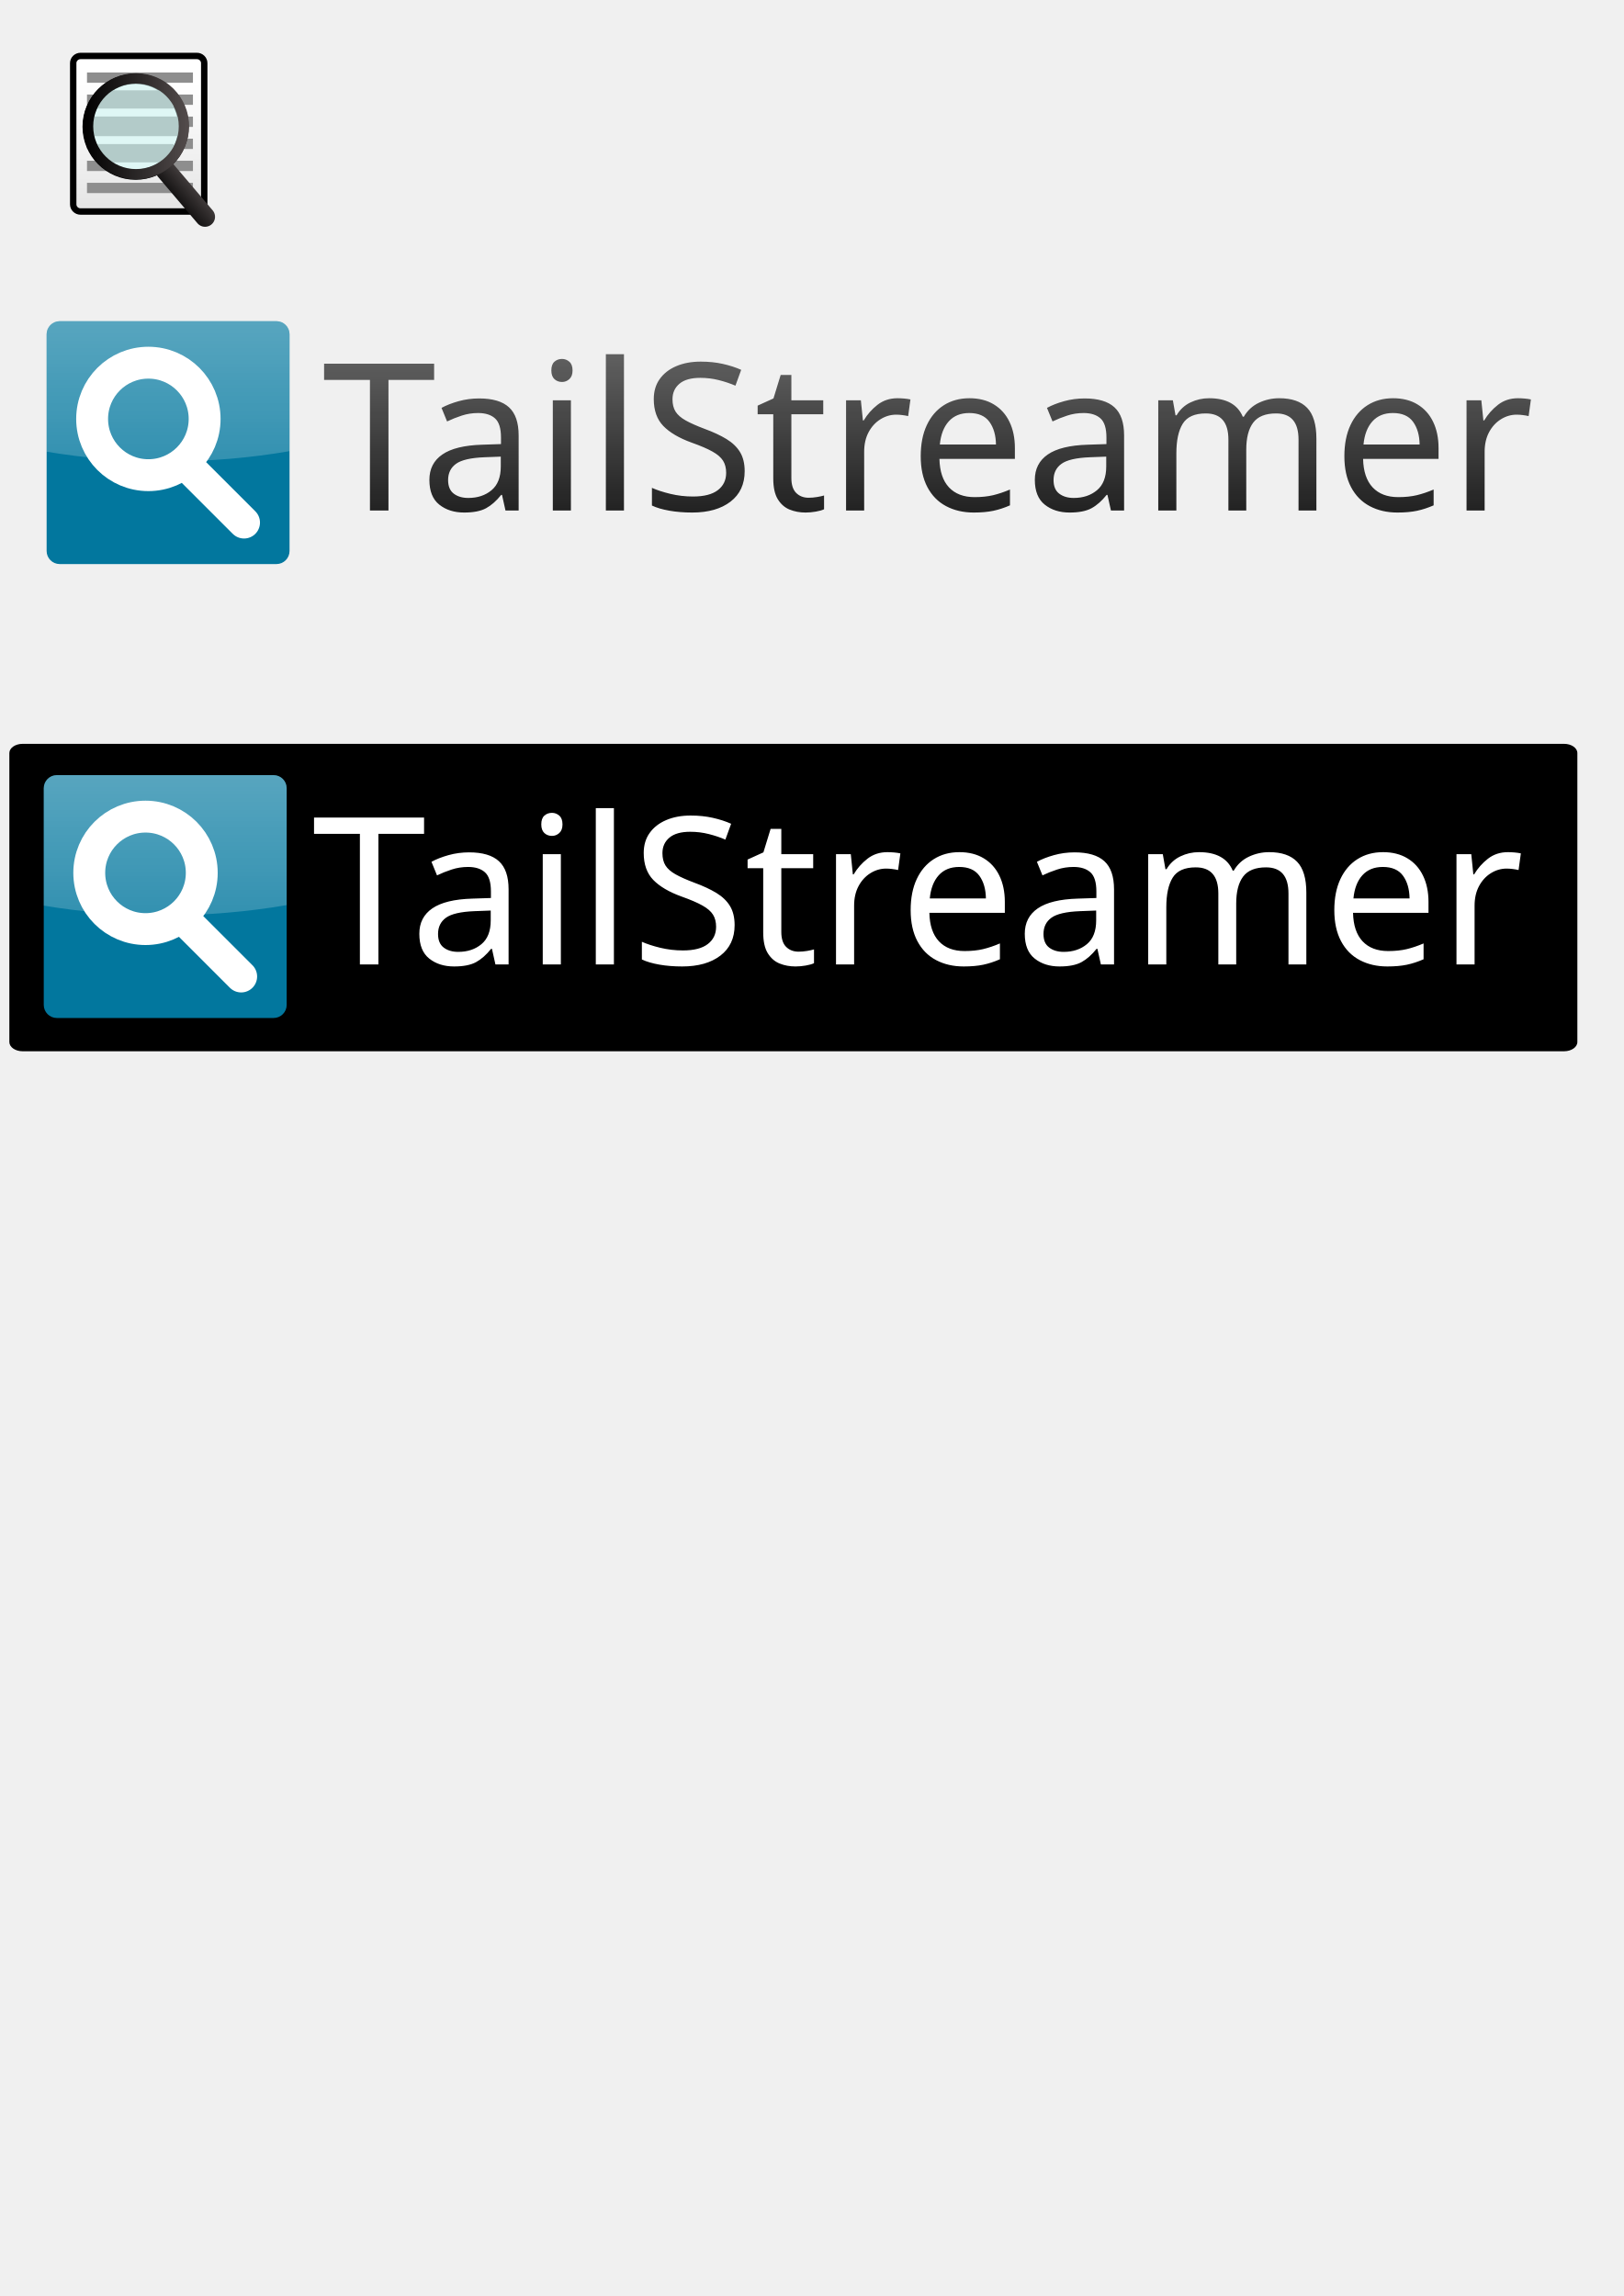
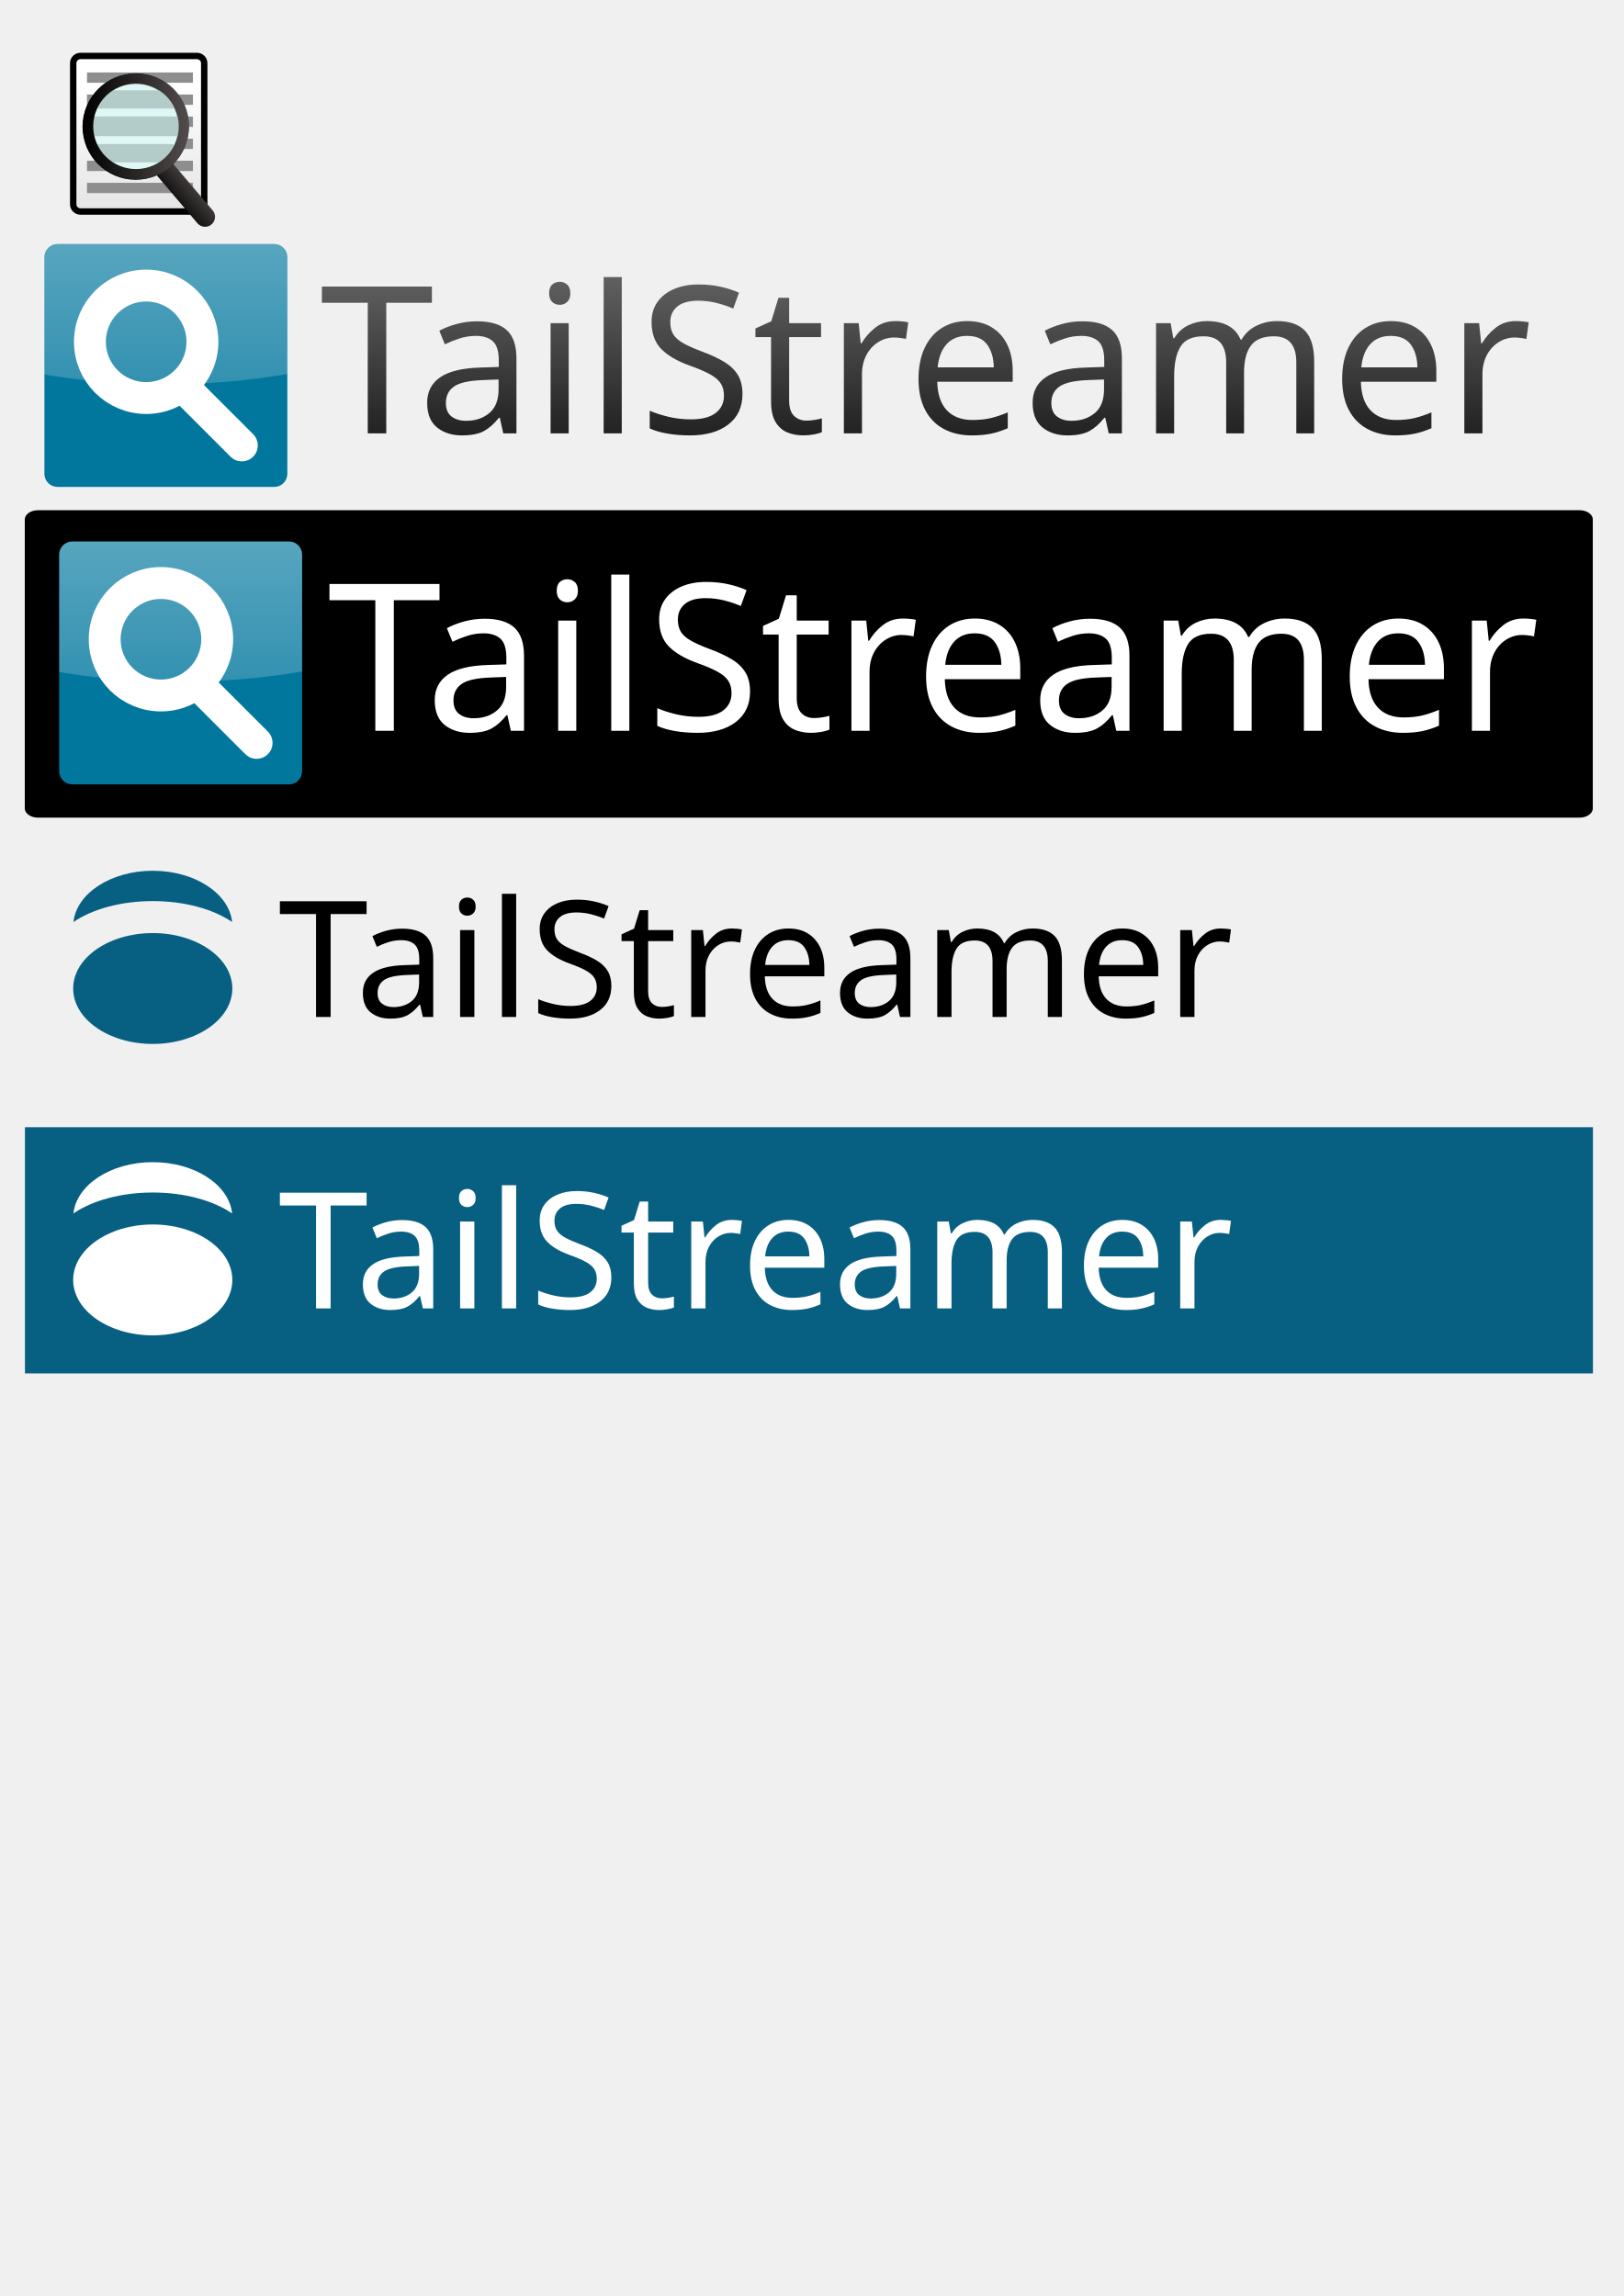
<svg xmlns="http://www.w3.org/2000/svg" xmlns:xlink="http://www.w3.org/1999/xlink" width="744.094" height="1052.362" id="svg2" version="1.1">
  <defs id="defs4">
    <linearGradient id="linearGradient3874">
      <stop style="stop-color:#000000;stop-opacity:1;" offset="0" id="stop3876" />
      <stop style="stop-color:#000000;stop-opacity:0;" offset="1" id="stop3878" />
    </linearGradient>
    <linearGradient id="linearGradient4074">
      <stop style="stop-color:#ffffff;stop-opacity:1;" offset="0" id="stop4076" />
      <stop style="stop-color:#ffffff;stop-opacity:0;" offset="1" id="stop4078" />
    </linearGradient>
    <linearGradient id="linearGradient3941">
      <stop style="stop-color:#000000;stop-opacity:1;" offset="0" id="stop3943" />
      <stop style="stop-color:#534c4c;stop-opacity:1;" offset="1" id="stop3945" />
    </linearGradient>
    <linearGradient id="linearGradient3755">
      <stop style="stop-color:#ffffff;stop-opacity:1;" offset="0" id="stop3757" />
      <stop style="stop-color:#c9c9c9;stop-opacity:1;" offset="1" id="stop3759" />
    </linearGradient>
    <linearGradient xlink:href="#linearGradient3755" id="linearGradient3761" x1="58.844" y1="39.684" x2="58.844" y2="208.13" gradientUnits="userSpaceOnUse" gradientTransform="matrix(0.7430172,0,0,0.7239488,18.7249,9.167759)" />
    <linearGradient xlink:href="#linearGradient3755-7" id="linearGradient3761-1" x1="58.844" y1="39.684" x2="58.844" y2="208.13" gradientUnits="userSpaceOnUse" gradientTransform="matrix(0.7430172,0,0,0.7673852,15.51061,4.250394)" />
    <linearGradient id="linearGradient3755-7">
      <stop style="stop-color:#ffffff;stop-opacity:1;" offset="0" id="stop3757-4" />
      <stop style="stop-color:#c9c9c9;stop-opacity:1;" offset="1" id="stop3759-0" />
    </linearGradient>
    <linearGradient xlink:href="#linearGradient3941" id="linearGradient3947" x1="78.066" y1="95.133" x2="91.939" y2="82.99" gradientUnits="userSpaceOnUse" />
    <linearGradient xlink:href="#linearGradient3941" id="linearGradient3955" x1="121.21" y1="85.041" x2="169.862" y2="85.041" gradientUnits="userSpaceOnUse" />
    <linearGradient xlink:href="#linearGradient4074" id="linearGradient4080" x1="211.374" y1="415.435" x2="211.374" y2="643.914" gradientUnits="userSpaceOnUse" gradientTransform="matrix(0.9740627,0,0,0.9740627,3.889002,12.80471)" />
    <linearGradient xlink:href="#linearGradient4074" id="linearGradient4087" gradientUnits="userSpaceOnUse" gradientTransform="matrix(0.9740627,0,0,0.9740627,3.889002,12.80471)" x1="211.374" y1="415.435" x2="211.374" y2="643.914" />
    <linearGradient xlink:href="#linearGradient4074-1" id="linearGradient4087-2" gradientUnits="userSpaceOnUse" gradientTransform="matrix(0.9740627,0,0,0.9740627,3.889002,12.80471)" x1="211.374" y1="415.435" x2="211.374" y2="643.914" />
    <linearGradient id="linearGradient4074-1">
      <stop style="stop-color:#ffffff;stop-opacity:1;" offset="0" id="stop4076-4" />
      <stop style="stop-color:#ffffff;stop-opacity:0;" offset="1" id="stop4078-6" />
    </linearGradient>
-     <linearGradient xlink:href="#linearGradient3874" id="linearGradient3880" x1="435.976" y1="273.705" x2="435.976" y2="-4.316" gradientUnits="userSpaceOnUse" />
+     <linearGradient xlink:href="#linearGradient3874" id="linearGradient3880" x1="435.976" y1="273.705" x2="435.976" y2="-4.316" gradientUnits="userSpaceOnUse" gradientTransform="translate(-1.010153,-35.35534)" />
    <linearGradient xlink:href="#linearGradient4074" id="linearGradient3891" gradientUnits="userSpaceOnUse" gradientTransform="matrix(0.9740627,0,0,0.9740627,3.889002,12.80471)" x1="211.374" y1="415.435" x2="211.374" y2="643.914" />
-     <linearGradient xlink:href="#linearGradient4074" id="linearGradient3895" gradientUnits="userSpaceOnUse" gradientTransform="matrix(0.9740627,0,0,0.9740627,-124.6824,-333.6569)" x1="211.374" y1="415.435" x2="211.374" y2="643.914" />
+     <linearGradient xlink:href="#linearGradient4074" id="linearGradient3895" gradientUnits="userSpaceOnUse" gradientTransform="matrix(0.9740627,0,0,0.9740627,-125.6926,-369.0123)" x1="211.374" y1="415.435" x2="211.374" y2="643.914" />
  </defs>
  <g id="layer1">
    <g id="g3023">
      <rect ry="3.291" rx="3.378" y="25.648" x="33.548" height="71.302" width="60.045" id="rect2985" style="fill:url(#linearGradient3761);fill-opacity:1;stroke:#000000;stroke-width:2.935;stroke-linecap:round;stroke-linejoin:bevel;stroke-miterlimit:4;stroke-opacity:1;stroke-dasharray:none" />
      <path id="path3797" d="m 39.87,35.576 48.549,0" style="fill:none;stroke:#8e8e8e;stroke-width:4.723;stroke-linecap:butt;stroke-linejoin:miter;stroke-miterlimit:4;stroke-opacity:1;stroke-dasharray:none" />
      <path id="path3797-8" d="m 39.87,45.691 48.549,0" style="fill:none;stroke:#8e8e8e;stroke-width:4.723;stroke-linecap:butt;stroke-linejoin:miter;stroke-miterlimit:4;stroke-opacity:1;stroke-dasharray:none" />
      <path id="path3797-82" d="m 39.87,55.806 48.549,0" style="fill:none;stroke:#8e8e8e;stroke-width:4.723;stroke-linecap:butt;stroke-linejoin:miter;stroke-miterlimit:4;stroke-opacity:1;stroke-dasharray:none" />
      <path id="path3797-4" d="m 39.87,65.921 48.549,0" style="fill:none;stroke:#8e8e8e;stroke-width:4.723;stroke-linecap:butt;stroke-linejoin:miter;stroke-miterlimit:4;stroke-opacity:1;stroke-dasharray:none" />
      <path id="path3797-5" d="m 39.87,76.036 48.549,0" style="fill:none;stroke:#8e8e8e;stroke-width:4.723;stroke-linecap:butt;stroke-linejoin:miter;stroke-miterlimit:4;stroke-opacity:1;stroke-dasharray:none" />
      <path id="path3797-51" d="m 39.87,86.151 48.549,0" style="fill:none;stroke:#8e8e8e;stroke-width:4.723;stroke-linecap:butt;stroke-linejoin:miter;stroke-miterlimit:4;stroke-opacity:1;stroke-dasharray:none" />
-       <path transform="translate(-83.39286,-26.96429)" d="m 167.5,85.041 a 21.964,21.964 0 1 1 -43.929,0 21.964,21.964 0 1 1 43.929,0 z" id="path3865-2" style="fill:#ffffff;fill-opacity:1;stroke:#000000;stroke-width:4.723;stroke-linecap:round;stroke-linejoin:bevel;stroke-miterlimit:4;stroke-opacity:1;stroke-dasharray:none" />
+       <path transform="translate(-83.39286,-26.96429)" d="m 167.5,85.041 c 0,12.131 -9.834,21.964 -21.964,21.964 -12.131,0 -21.964,-9.834 -21.964,-21.964 0,-12.131 9.834,-21.964 21.964,-21.964 12.131,0 21.964,9.834 21.964,21.964 z" id="path3865-2" style="fill:#ffffff;fill-opacity:1;stroke:#000000;stroke-width:4.723;stroke-linecap:round;stroke-linejoin:bevel;stroke-miterlimit:4;stroke-opacity:1;stroke-dasharray:none" />
      <path id="path3797-8-7" d="m 44.747,45.576 34.792,0" style="fill:none;stroke:#8e8e8e;stroke-width:8.369;stroke-linecap:butt;stroke-linejoin:miter;stroke-miterlimit:4;stroke-opacity:1;stroke-dasharray:none" />
      <path id="path3797-8-7-1" d="m 42.001,57.898 40.283,0" style="fill:none;stroke:#8e8e8e;stroke-width:9.005;stroke-linecap:butt;stroke-linejoin:miter;stroke-miterlimit:4;stroke-opacity:1;stroke-dasharray:none" />
      <path id="path3797-8-7-15" d="m 44.747,70.219 34.792,0" style="fill:none;stroke:#8e8e8e;stroke-width:8.369;stroke-linecap:butt;stroke-linejoin:miter;stroke-miterlimit:4;stroke-opacity:1;stroke-dasharray:none" />
      <path id="path3867" d="M 75.849,78.032 93.978,99.376" style="fill:none;stroke:url(#linearGradient3947);stroke-width:9.137;stroke-linecap:round;stroke-linejoin:miter;stroke-miterlimit:4;stroke-opacity:1;stroke-dasharray:none" />
-       <path transform="translate(-83.21429,-27.14286)" d="m 167.5,85.041 a 21.964,21.964 0 1 1 -43.929,0 21.964,21.964 0 1 1 43.929,0 z" id="path3865" style="fill:#cbf1ee;fill-opacity:0.608;stroke:url(#linearGradient3955);stroke-width:4.723;stroke-linecap:round;stroke-linejoin:bevel;stroke-miterlimit:4;stroke-opacity:1;stroke-dasharray:none" />
+       <path transform="translate(-83.21429,-27.14286)" d="m 167.5,85.041 c 0,12.131 -9.834,21.964 -21.964,21.964 -12.131,0 -21.964,-9.834 -21.964,-21.964 0,-12.131 9.834,-21.964 21.964,-21.964 12.131,0 21.964,9.834 21.964,21.964 z" id="path3865" style="fill:#cbf1ee;fill-opacity:0.608;stroke:url(#linearGradient3955);stroke-width:4.723;stroke-linecap:round;stroke-linejoin:bevel;stroke-miterlimit:4;stroke-opacity:1;stroke-dasharray:none" />
    </g>
    <flowRoot xml:space="preserve" id="flowRoot3957" style="font-size:40px;font-style:normal;font-weight:normal;line-height:125%;letter-spacing:0px;word-spacing:0px;fill:#000000;fill-opacity:1;stroke:none;font-family:Sans" transform="matrix(1.614208,0,0,1.614208,-71.11553,-11.2443)">
      <flowRegion id="flowRegion3959">
        <rect id="rect3961" width="372.857" height="73.571" x="111.429" y="28.076" />
      </flowRegion>
      <flowPara id="flowPara3963" style="font-style:oblique;font-variant:normal;font-weight:normal;font-stretch:normal;font-family:Calibri;-inkscape-font-specification:Calibri Oblique">
        <flowSpan style="font-weight:bold" id="flowSpan3021">Tail</flowSpan>Streamer</flowPara>
    </flowRoot>
-     <rect style="fill:#02779e;fill-opacity:1;stroke:none" id="rect4000-1-9" width="111.321" height="111.321" x="21.367" y="147.217" rx="5.997" ry="5.997" />
-     <path style="opacity:0.518;fill:url(#linearGradient3895);fill-opacity:1;stroke:none" d="m 27.366,147.217 c -3.322,0 -5.997,2.674 -5.997,5.997 l 0,53.817 c 17.105,2.888 35.625,4.475 54.974,4.475 19.864,0 38.845,-1.69 56.343,-4.718 l 0,-53.573 c 0,-3.322 -2.674,-5.997 -5.997,-5.997 l -99.324,0 z" id="rect4000-1" />
-     <path id="path4008" style="fill:none;stroke:#ffffff;stroke-width:14.611;stroke-linecap:round;stroke-linejoin:miter;stroke-miterlimit:4;stroke-opacity:1;stroke-dasharray:none" d="m 86.559,214.241 25.276,25.276 m -18.062,-47.503 c 0,14.236 -11.541,25.777 -25.777,25.777 -14.236,0 -25.777,-11.541 -25.777,-25.777 0,-14.236 11.541,-25.777 25.777,-25.777 14.236,0 25.777,11.541 25.777,25.777 z" />
+     <rect style="fill:#02779e;fill-opacity:1;stroke:none" id="rect4000-1-9" width="111.321" height="111.321" x="20.357" y="111.862" rx="5.997" ry="5.997" />
+     <path style="opacity:0.518;fill:url(#linearGradient3895);fill-opacity:1;stroke:none" d="m 26.356,111.862 c -3.322,0 -5.997,2.674 -5.997,5.997 l 0,53.817 c 17.105,2.888 35.625,4.475 54.974,4.475 19.864,0 38.845,-1.69 56.343,-4.718 l 0,-53.573 c 0,-3.322 -2.674,-5.997 -5.997,-5.997 l -99.324,0 z" id="rect4000-1" />
+     <path id="path4008" style="fill:none;stroke:#ffffff;stroke-width:14.611;stroke-linecap:round;stroke-linejoin:miter;stroke-miterlimit:4;stroke-opacity:1;stroke-dasharray:none" d="m 85.549,178.886 25.276,25.276 m -18.062,-47.503 c 0,14.236 -11.541,25.777 -25.777,25.777 -14.236,0 -25.777,-11.541 -25.777,-25.777 0,-14.236 11.541,-25.777 25.777,-25.777 14.236,0 25.777,11.541 25.777,25.777 z" />
    <flowRoot xml:space="preserve" id="flowRoot3032" style="fill:black;stroke:none;stroke-opacity:1;stroke-width:1px;stroke-linejoin:miter;stroke-linecap:butt;fill-opacity:1;font-family:Changa One;font-style:normal;font-weight:normal;font-size:40px;line-height:125%;letter-spacing:0px;word-spacing:0px;-inkscape-font-specification:Changa One;font-stretch:normal;font-variant:normal">
      <flowRegion id="flowRegion3034">
        <rect id="rect3036" width="525" height="105" x="142.857" y="152.362" style="-inkscape-font-specification:Changa One;font-family:Changa One;font-weight:normal;font-style:normal;font-stretch:normal;font-variant:normal" />
      </flowRegion>
      <flowPara id="flowPara3038" />
    </flowRoot>
-     <text xml:space="preserve" style="font-size:94.246px;font-style:normal;font-weight:normal;line-height:125%;letter-spacing:0px;word-spacing:0px;fill:url(#linearGradient3880);fill-opacity:1;stroke:none;font-family:Sans;stroke-opacity:1" x="147.586" y="233.978" id="text3040">
-       <tspan id="tspan3042" x="147.586" y="233.978" style="font-style:normal;font-variant:normal;font-weight:normal;font-stretch:normal;font-family:Changa One;-inkscape-font-specification:Changa One;stroke:none;stroke-opacity:1;fill-opacity:1;fill:url(#linearGradient3880)">TailStreamer</tspan>
+     <text xml:space="preserve" style="font-size:94.246px;font-style:normal;font-weight:normal;line-height:125%;letter-spacing:0px;word-spacing:0px;fill:url(#linearGradient3880);fill-opacity:1;stroke:none;font-family:Sans" x="146.575" y="198.622" id="text3040">
+       <tspan id="tspan3042" x="146.575" y="198.622" style="font-style:normal;font-variant:normal;font-weight:normal;font-stretch:normal;fill:url(#linearGradient3880);fill-opacity:1;stroke:none;font-family:Changa One;-inkscape-font-specification:Changa One">TailStreamer</tspan>
    </text>
-     <rect style="fill:#000000;fill-opacity:1;stroke:none" id="rect3044" width="718.571" height="140.906" x="4.286" y="340.934" rx="6.082" ry="4.225" />
-     <text xml:space="preserve" style="font-size:94.246px;font-style:normal;font-weight:normal;line-height:125%;letter-spacing:0px;word-spacing:0px;fill:#ffffff;fill-opacity:1;stroke:none;font-family:Sans" x="142.976" y="442.034" id="text3040-8">
-       <tspan id="tspan3042-6" x="142.976" y="442.034" style="font-style:normal;font-variant:normal;font-weight:normal;font-stretch:normal;fill:#ffffff;fill-opacity:1;font-family:Changa One;-inkscape-font-specification:Changa One">TailStreamer</tspan>
+     <rect style="fill:#000000;fill-opacity:1;stroke:none" id="rect3044" width="718.571" height="140.906" x="11.357" y="233.857" rx="6.082" ry="4.225" />
+     <text xml:space="preserve" style="font-size:94.246px;font-style:normal;font-weight:normal;line-height:125%;letter-spacing:0px;word-spacing:0px;fill:#ffffff;fill-opacity:1;stroke:none;font-family:Sans" x="150.047" y="334.957" id="text3040-8">
+       <tspan id="tspan3042-6" x="150.047" y="334.957" style="font-style:normal;font-variant:normal;font-weight:normal;font-stretch:normal;fill:#ffffff;fill-opacity:1;font-family:Changa One;-inkscape-font-specification:Changa One">TailStreamer</tspan>
    </text>
-     <g id="g4082-2" transform="translate(-129.8848,-138.4057)">
+     <g id="g4082-2" transform="translate(-122.8138,-245.4819)">
      <rect ry="5.997" rx="5.997" y="493.679" x="149.938" height="111.321" width="111.321" id="rect4000-1-9-9" style="fill:#02779e;fill-opacity:1;stroke:none" />
      <path id="rect4000-1-1" d="m 155.937,493.679 c -3.322,0 -5.997,2.674 -5.997,5.997 l 0,53.817 c 17.105,2.888 35.625,4.475 54.974,4.475 19.864,0 38.845,-1.69 56.343,-4.718 l 0,-53.573 c 0,-3.322 -2.674,-5.997 -5.997,-5.997 l -99.324,0 z" style="opacity:0.518;fill:url(#linearGradient4087-2);fill-opacity:1;stroke:none" />
      <path d="m 215.131,560.703 25.276,25.276 m -18.062,-47.503 c 0,14.236 -11.541,25.777 -25.777,25.777 -14.236,0 -25.777,-11.541 -25.777,-25.777 0,-14.236 11.541,-25.777 25.777,-25.777 14.236,0 25.777,11.541 25.777,25.777 z" style="fill:none;stroke:#ffffff;stroke-width:14.611;stroke-linecap:round;stroke-linejoin:miter;stroke-miterlimit:4;stroke-opacity:1;stroke-dasharray:none" id="path4008-5" />
    </g>
+     <path style="fill:#076082;fill-opacity:1;stroke:none" d="m 70.031,399.107 c -19.224,0 -34.974,10.364 -36.375,23.5 8.515,-5.843 21.644,-9.594 36.375,-9.594 14.731,0 27.829,3.751 36.344,9.594 -1.401,-13.136 -17.12,-23.5 -36.344,-23.5 z m -0.031,28.562 c -20.145,0 -36.469,11.38 -36.469,25.406 0,14.026 16.323,25.406 36.469,25.406 20.145,0 36.469,-11.38 36.469,-25.406 0,-14.026 -16.323,-25.406 -36.469,-25.406 z" id="path4145-6-4-2" />
+     <rect style="fill:#076082;fill-opacity:1;stroke:none" id="rect4429" width="718.571" height="112.857" x="11.429" y="516.648" rx="0" ry="0" />
+     <path style="fill:#ffffff;fill-opacity:1;stroke:none" d="m 70.031,532.675 c -19.224,0 -34.974,10.364 -36.375,23.5 8.515,-5.843 21.644,-9.594 36.375,-9.594 14.731,0 27.829,3.751 36.344,9.594 -1.401,-13.136 -17.12,-23.5 -36.344,-23.5 z m -0.031,28.562 c -20.145,0 -36.469,11.38 -36.469,25.406 0,14.026 16.323,25.406 36.469,25.406 20.145,0 36.469,-11.38 36.469,-25.406 0,-14.026 -16.323,-25.406 -36.469,-25.406 z" id="path4145-6-4-2-9" />
+     <flowRoot xml:space="preserve" id="flowRoot3057" style="fill:black;stroke:none;stroke-opacity:1;stroke-width:1px;stroke-linejoin:miter;stroke-linecap:butt;fill-opacity:1;font-family:Sans;font-style:normal;font-weight:normal;font-size:40px;line-height:125%;letter-spacing:0px;word-spacing:0px">
+       <flowRegion id="flowRegion3059">
+         <rect id="rect3061" width="501.429" height="68.571" x="128.571" y="406.648" />
+       </flowRegion>
+       <flowPara id="flowPara3063" />
+     </flowRoot>
+     <text xml:space="preserve" style="font-size:53.054px;font-style:normal;font-weight:normal;line-height:125%;letter-spacing:0px;word-spacing:0px;fill:#000000;fill-opacity:1;stroke:none;font-family:Sans" x="127.517" y="466.128" id="text3065">
+       <tspan id="tspan3067" x="127.517" y="466.128" style="font-size:74.276px;font-family:Cabin Condensed;-inkscape-font-specification:Cabin Condensed">TailStreamer</tspan>
+     </text>
+     <text xml:space="preserve" style="font-size:53.054px;font-style:normal;font-weight:normal;line-height:125%;letter-spacing:0px;word-spacing:0px;fill:#ffffff;fill-opacity:1;stroke:none;font-family:Sans" x="127.517" y="599.695" id="text3065-1">
+       <tspan id="tspan3067-7" x="127.517" y="599.695" style="font-size:74.276px;fill:#ffffff;fill-opacity:1;font-family:Cabin Condensed;-inkscape-font-specification:Cabin Condensed">TailStreamer</tspan>
+     </text>
  </g>
</svg>
